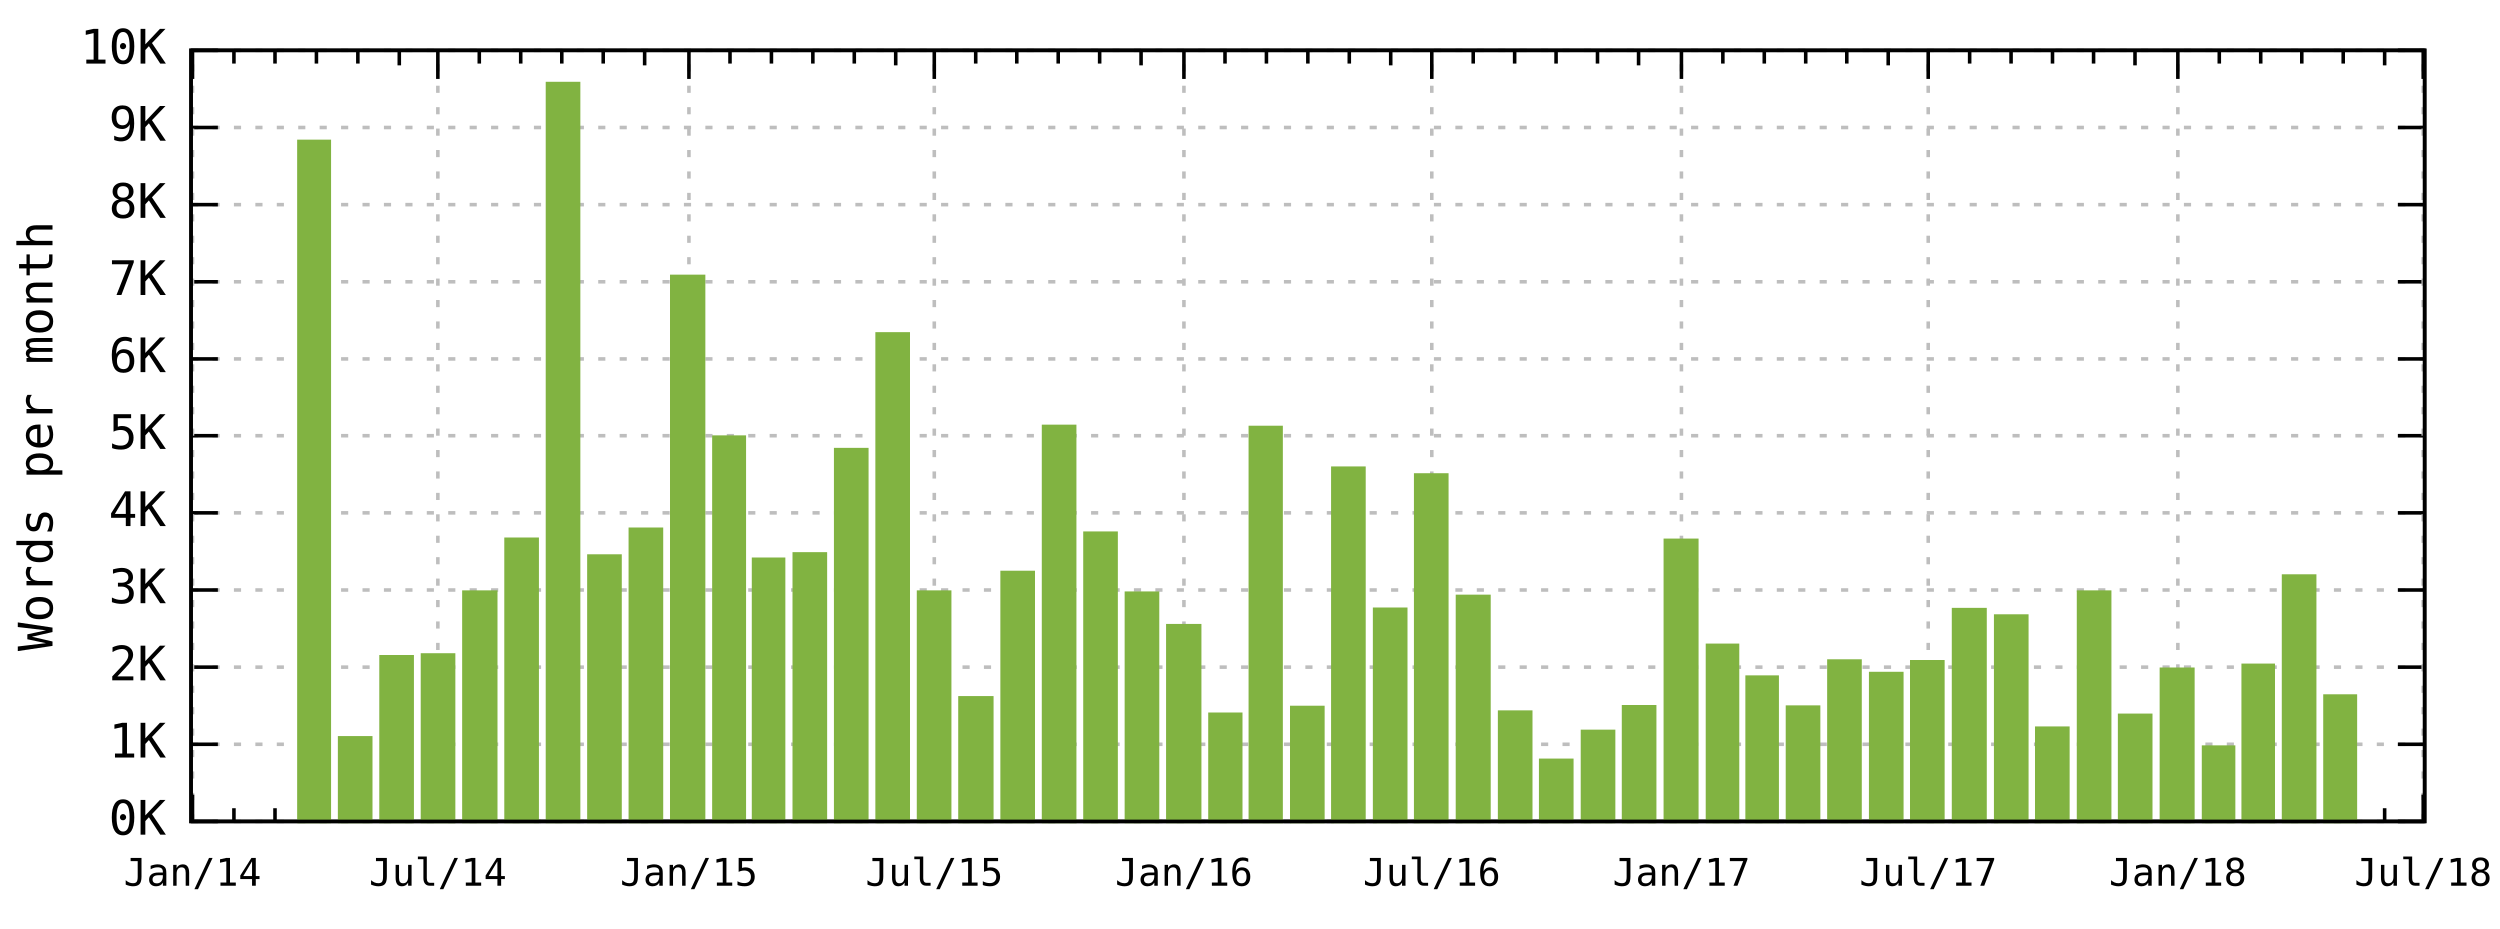
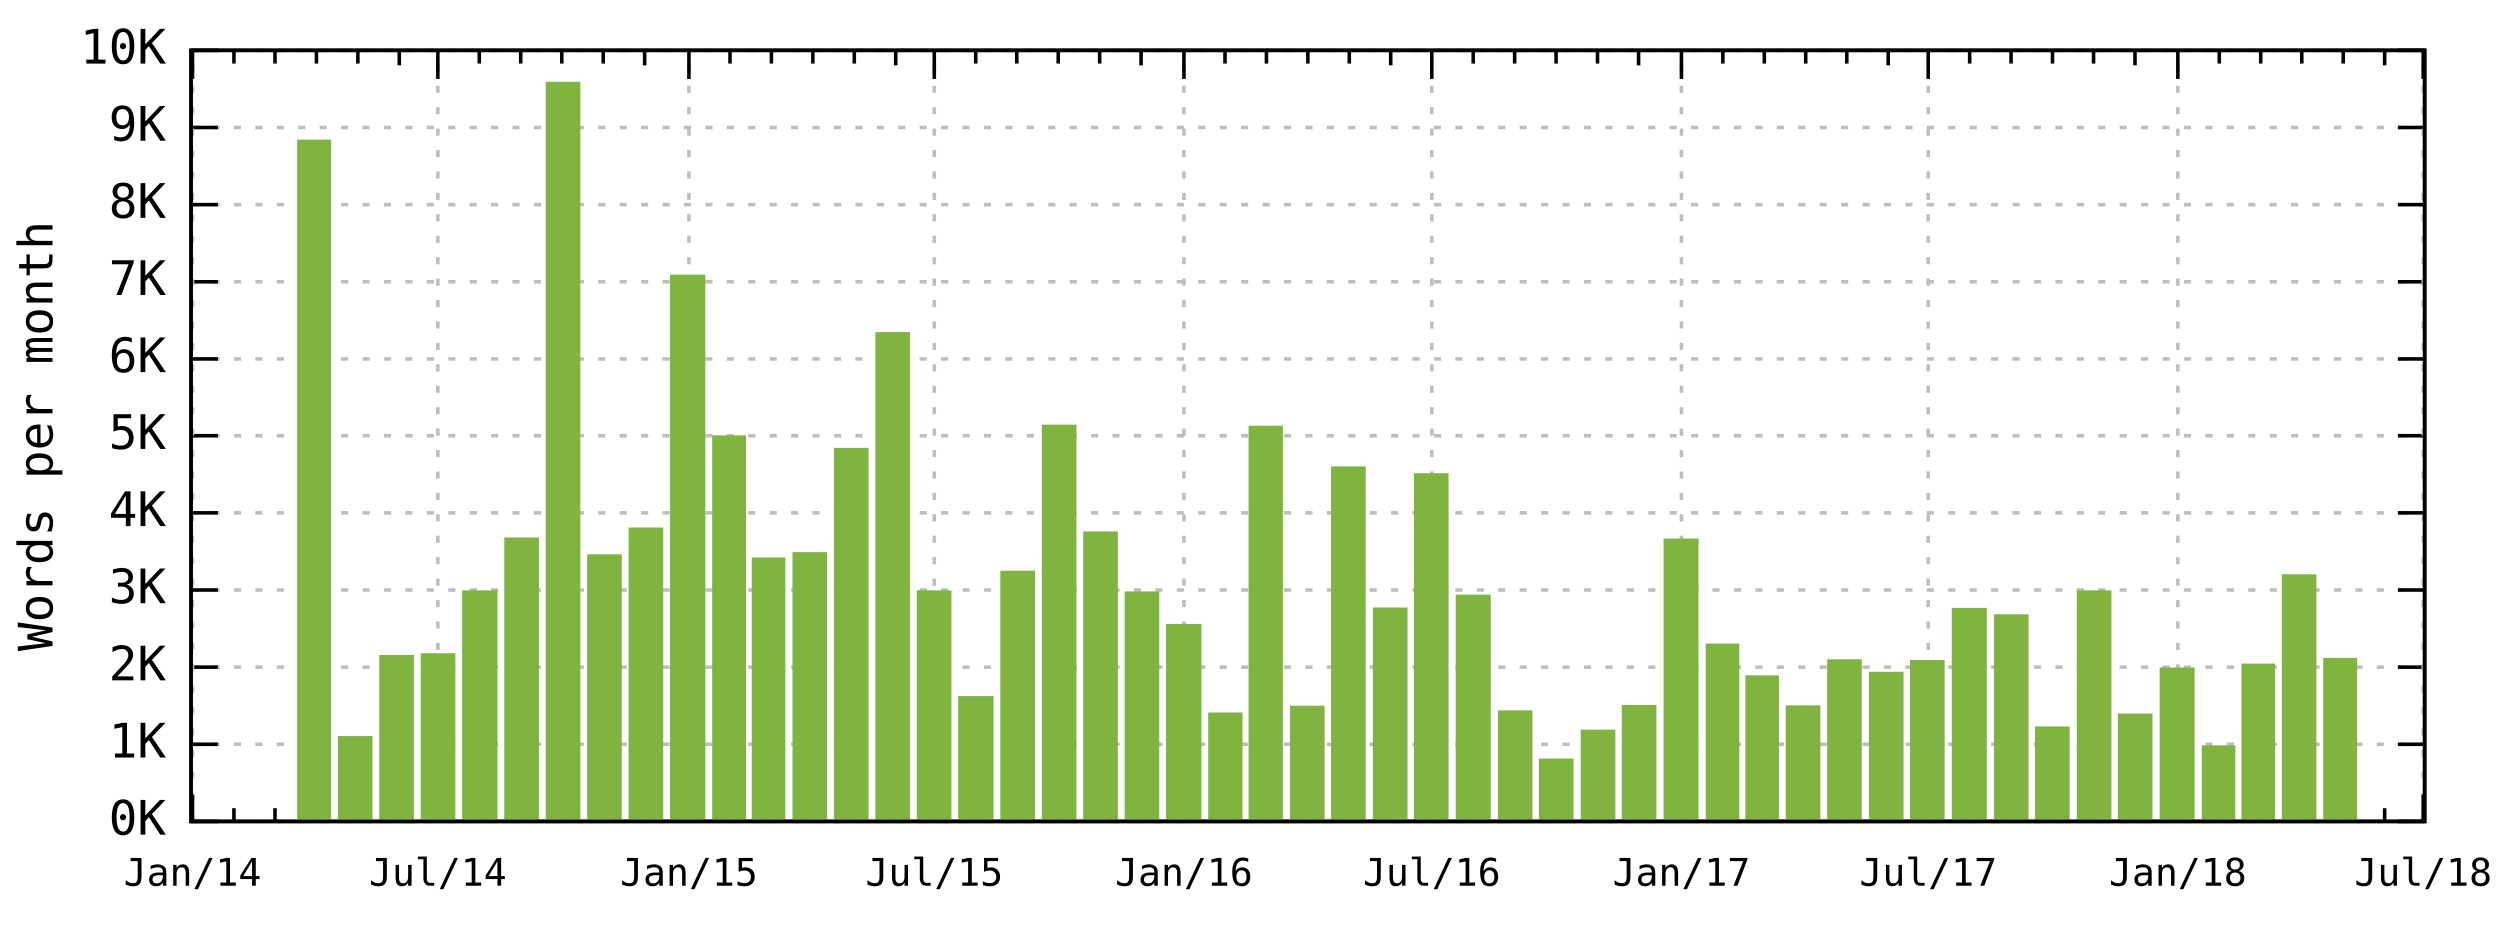
<svg xmlns="http://www.w3.org/2000/svg" xmlns:xlink="http://www.w3.org/1999/xlink" width="700" height="260" viewBox="0 0 700 260">
  <g id="gnuplot_canvas">
    <rect x="0" y="0" width="700" height="260" fill="none" />
    <defs>
      <circle id="gpDot" r="0.5" stroke-width="0.5" />
      <path id="gpPt0" stroke-width="0.267" stroke="currentColor" d="M-1,0 h2 M0,-1 v2" />
      <path id="gpPt1" stroke-width="0.267" stroke="currentColor" d="M-1,-1 L1,1 M1,-1 L-1,1" />
      <path id="gpPt2" stroke-width="0.267" stroke="currentColor" d="M-1,0 L1,0 M0,-1 L0,1 M-1,-1 L1,1 M-1,1 L1,-1" />
      <rect id="gpPt3" stroke-width="0.267" stroke="currentColor" x="-1" y="-1" width="2" height="2" />
      <rect id="gpPt4" stroke-width="0.267" stroke="currentColor" fill="currentColor" x="-1" y="-1" width="2" height="2" />
      <circle id="gpPt5" stroke-width="0.267" stroke="currentColor" cx="0" cy="0" r="1" />
      <use xlink:href="#gpPt5" id="gpPt6" fill="currentColor" stroke="none" />
      <path id="gpPt7" stroke-width="0.267" stroke="currentColor" d="M0,-1.33 L-1.33,0.67 L1.33,0.67 z" />
      <use xlink:href="#gpPt7" id="gpPt8" fill="currentColor" stroke="none" />
      <use xlink:href="#gpPt7" id="gpPt9" stroke="currentColor" transform="rotate(180)" />
      <use xlink:href="#gpPt9" id="gpPt10" fill="currentColor" stroke="none" />
      <use xlink:href="#gpPt3" id="gpPt11" stroke="currentColor" transform="rotate(45)" />
      <use xlink:href="#gpPt11" id="gpPt12" fill="currentColor" stroke="none" />
    </defs>
    <g style="fill:none; color:white; stroke:currentColor; stroke-width:1.00; stroke-linecap:butt; stroke-linejoin:miter">
</g>
    <g style="fill:none; color:black; stroke:currentColor; stroke-width:1.00; stroke-linecap:butt; stroke-linejoin:miter">
</g>
    <g style="fill:none; color:gray; stroke:currentColor; stroke-width:1.00; stroke-linecap:butt; stroke-linejoin:miter">
      <path stroke="rgb(190, 190, 190)" stroke-dasharray=" 2,4" class="gridline" d="M53.5,230.0 L678.9,230.0  h0.01" />
    </g>
    <g style="fill:none; color:black; stroke:currentColor; stroke-width:1.00; stroke-linecap:butt; stroke-linejoin:miter">
      <path stroke="black" d="M53.5,230.0 L61.0,230.0 M678.9,230.0 L671.4,230.0  h0.01" />
      <g transform="translate(46.5,233.7)" style="stroke:none; fill:rgb(0,0,0); font-family:monospace; font-size:10.00pt; text-anchor:end">
        <text>0K</text>
      </g>
    </g>
    <g style="fill:none; color:gray; stroke:currentColor; stroke-width:1.00; stroke-linecap:butt; stroke-linejoin:miter">
      <path stroke="rgb(190, 190, 190)" stroke-dasharray=" 2,4" class="gridline" d="M53.5,208.4 L678.9,208.4  h0.01" />
    </g>
    <g style="fill:none; color:black; stroke:currentColor; stroke-width:1.00; stroke-linecap:butt; stroke-linejoin:miter">
      <path stroke="black" d="M53.5,208.4 L61.0,208.4 M678.9,208.4 L671.4,208.4  h0.01" />
      <g transform="translate(46.5,212.1)" style="stroke:none; fill:rgb(0,0,0); font-family:monospace; font-size:10.00pt; text-anchor:end">
        <text>1K</text>
      </g>
    </g>
    <g style="fill:none; color:gray; stroke:currentColor; stroke-width:1.00; stroke-linecap:butt; stroke-linejoin:miter">
      <path stroke="rgb(190, 190, 190)" stroke-dasharray=" 2,4" class="gridline" d="M53.5,186.8 L678.9,186.8  h0.01" />
    </g>
    <g style="fill:none; color:black; stroke:currentColor; stroke-width:1.00; stroke-linecap:butt; stroke-linejoin:miter">
      <path stroke="black" d="M53.5,186.8 L61.0,186.8 M678.9,186.8 L671.4,186.8  h0.01" />
      <g transform="translate(46.5,190.5)" style="stroke:none; fill:rgb(0,0,0); font-family:monospace; font-size:10.00pt; text-anchor:end">
        <text>2K</text>
      </g>
    </g>
    <g style="fill:none; color:gray; stroke:currentColor; stroke-width:1.00; stroke-linecap:butt; stroke-linejoin:miter">
      <path stroke="rgb(190, 190, 190)" stroke-dasharray=" 2,4" class="gridline" d="M53.5,165.2 L678.9,165.2  h0.01" />
    </g>
    <g style="fill:none; color:black; stroke:currentColor; stroke-width:1.00; stroke-linecap:butt; stroke-linejoin:miter">
      <path stroke="black" d="M53.5,165.2 L61.0,165.2 M678.9,165.2 L671.4,165.2  h0.01" />
      <g transform="translate(46.5,168.9)" style="stroke:none; fill:rgb(0,0,0); font-family:monospace; font-size:10.00pt; text-anchor:end">
        <text>3K</text>
      </g>
    </g>
    <g style="fill:none; color:gray; stroke:currentColor; stroke-width:1.00; stroke-linecap:butt; stroke-linejoin:miter">
      <path stroke="rgb(190, 190, 190)" stroke-dasharray=" 2,4" class="gridline" d="M53.5,143.6 L678.9,143.6  h0.01" />
    </g>
    <g style="fill:none; color:black; stroke:currentColor; stroke-width:1.00; stroke-linecap:butt; stroke-linejoin:miter">
      <path stroke="black" d="M53.5,143.6 L61.0,143.6 M678.9,143.6 L671.4,143.6  h0.01" />
      <g transform="translate(46.5,147.3)" style="stroke:none; fill:rgb(0,0,0); font-family:monospace; font-size:10.00pt; text-anchor:end">
        <text>4K</text>
      </g>
    </g>
    <g style="fill:none; color:gray; stroke:currentColor; stroke-width:1.00; stroke-linecap:butt; stroke-linejoin:miter">
      <path stroke="rgb(190, 190, 190)" stroke-dasharray=" 2,4" class="gridline" d="M53.5,122.0 L678.9,122.0  h0.01" />
    </g>
    <g style="fill:none; color:black; stroke:currentColor; stroke-width:1.00; stroke-linecap:butt; stroke-linejoin:miter">
      <path stroke="black" d="M53.5,122.0 L61.0,122.0 M678.9,122.0 L671.4,122.0  h0.01" />
      <g transform="translate(46.5,125.7)" style="stroke:none; fill:rgb(0,0,0); font-family:monospace; font-size:10.00pt; text-anchor:end">
        <text>5K</text>
      </g>
    </g>
    <g style="fill:none; color:gray; stroke:currentColor; stroke-width:1.00; stroke-linecap:butt; stroke-linejoin:miter">
      <path stroke="rgb(190, 190, 190)" stroke-dasharray=" 2,4" class="gridline" d="M53.5,100.5 L678.9,100.5  h0.01" />
    </g>
    <g style="fill:none; color:black; stroke:currentColor; stroke-width:1.00; stroke-linecap:butt; stroke-linejoin:miter">
      <path stroke="black" d="M53.5,100.5 L61.0,100.5 M678.9,100.5 L671.4,100.5  h0.01" />
      <g transform="translate(46.5,104.2)" style="stroke:none; fill:rgb(0,0,0); font-family:monospace; font-size:10.00pt; text-anchor:end">
        <text>6K</text>
      </g>
    </g>
    <g style="fill:none; color:gray; stroke:currentColor; stroke-width:1.00; stroke-linecap:butt; stroke-linejoin:miter">
      <path stroke="rgb(190, 190, 190)" stroke-dasharray=" 2,4" class="gridline" d="M53.5,78.9 L678.9,78.9  h0.01" />
    </g>
    <g style="fill:none; color:black; stroke:currentColor; stroke-width:1.00; stroke-linecap:butt; stroke-linejoin:miter">
      <path stroke="black" d="M53.5,78.9 L61.0,78.9 M678.9,78.9 L671.4,78.9  h0.01" />
      <g transform="translate(46.5,82.6)" style="stroke:none; fill:rgb(0,0,0); font-family:monospace; font-size:10.00pt; text-anchor:end">
        <text>7K</text>
      </g>
    </g>
    <g style="fill:none; color:gray; stroke:currentColor; stroke-width:1.00; stroke-linecap:butt; stroke-linejoin:miter">
      <path stroke="rgb(190, 190, 190)" stroke-dasharray=" 2,4" class="gridline" d="M53.5,57.3 L678.9,57.3  h0.01" />
    </g>
    <g style="fill:none; color:black; stroke:currentColor; stroke-width:1.00; stroke-linecap:butt; stroke-linejoin:miter">
      <path stroke="black" d="M53.5,57.3 L61.0,57.3 M678.9,57.3 L671.4,57.3  h0.01" />
      <g transform="translate(46.5,61.0)" style="stroke:none; fill:rgb(0,0,0); font-family:monospace; font-size:10.00pt; text-anchor:end">
        <text>8K</text>
      </g>
    </g>
    <g style="fill:none; color:gray; stroke:currentColor; stroke-width:1.00; stroke-linecap:butt; stroke-linejoin:miter">
      <path stroke="rgb(190, 190, 190)" stroke-dasharray=" 2,4" class="gridline" d="M53.5,35.7 L678.9,35.7  h0.01" />
    </g>
    <g style="fill:none; color:black; stroke:currentColor; stroke-width:1.00; stroke-linecap:butt; stroke-linejoin:miter">
      <path stroke="black" d="M53.5,35.7 L61.0,35.7 M678.9,35.7 L671.4,35.7  h0.01" />
      <g transform="translate(46.5,39.4)" style="stroke:none; fill:rgb(0,0,0); font-family:monospace; font-size:10.00pt; text-anchor:end">
        <text>9K</text>
      </g>
    </g>
    <g style="fill:none; color:gray; stroke:currentColor; stroke-width:1.00; stroke-linecap:butt; stroke-linejoin:miter">
      <path stroke="rgb(190, 190, 190)" stroke-dasharray=" 2,4" class="gridline" d="M53.5,14.1 L678.9,14.1  h0.01" />
    </g>
    <g style="fill:none; color:black; stroke:currentColor; stroke-width:1.00; stroke-linecap:butt; stroke-linejoin:miter">
      <path stroke="black" d="M53.5,14.1 L61.0,14.1 M678.9,14.1 L671.4,14.1  h0.01" />
      <g transform="translate(46.5,17.8)" style="stroke:none; fill:rgb(0,0,0); font-family:monospace; font-size:10.00pt; text-anchor:end">
        <text>10K</text>
      </g>
    </g>
    <g style="fill:none; color:gray; stroke:currentColor; stroke-width:1.00; stroke-linecap:butt; stroke-linejoin:miter">
      <path stroke="rgb(190, 190, 190)" stroke-dasharray=" 2,4" class="gridline" d="M53.9,230.0 L53.9,14.1  h0.01" />
    </g>
    <g style="fill:none; color:black; stroke:currentColor; stroke-width:1.00; stroke-linecap:butt; stroke-linejoin:miter">
      <path stroke="black" d="M53.9,230.0 L53.9,222.5 M53.9,14.1 L53.9,21.6  h0.01" />
      <g transform="translate(53.9,248.0)" style="stroke:none; fill:rgb(0,0,0); font-family:monospace; font-size:8.00pt; text-anchor:middle">
        <text>Jan/14</text>
      </g>
      <path stroke="black" d="M65.5,230.0 L65.5,226.3 M65.5,14.1 L65.5,17.8 M77.0,230.0 L77.0,226.3 M77.0,14.1 L77.0,17.8    M88.6,230.0 L88.6,226.3 M88.6,14.1 L88.6,17.8 M100.2,230.0 L100.2,226.3 M100.2,14.1 L100.2,17.8    M111.8,230.0 L111.8,226.3 M111.8,14.1 L111.8,17.8  h0.01" />
    </g>
    <g style="fill:none; color:gray; stroke:currentColor; stroke-width:1.00; stroke-linecap:butt; stroke-linejoin:miter">
      <path stroke="rgb(190, 190, 190)" stroke-dasharray=" 2,4" class="gridline" d="M122.6,230.0 L122.6,14.1  h0.01" />
    </g>
    <g style="fill:none; color:black; stroke:currentColor; stroke-width:1.00; stroke-linecap:butt; stroke-linejoin:miter">
      <path stroke="black" d="M122.6,230.0 L122.6,222.5 M122.6,14.1 L122.6,21.6  h0.01" />
      <g transform="translate(122.6,248.0)" style="stroke:none; fill:rgb(0,0,0); font-family:monospace; font-size:8.00pt; text-anchor:middle">
        <text>Jul/14</text>
      </g>
      <path stroke="black" d="M134.2,230.0 L134.2,226.3 M134.2,14.1 L134.2,17.8 M145.8,230.0 L145.8,226.3 M145.8,14.1 L145.8,17.8    M157.3,230.0 L157.3,226.3 M157.3,14.1 L157.3,17.8 M168.9,230.0 L168.9,226.3 M168.9,14.1 L168.9,17.8    M180.5,230.0 L180.5,226.3 M180.5,14.1 L180.5,17.8  h0.01" />
    </g>
    <g style="fill:none; color:gray; stroke:currentColor; stroke-width:1.00; stroke-linecap:butt; stroke-linejoin:miter">
      <path stroke="rgb(190, 190, 190)" stroke-dasharray=" 2,4" class="gridline" d="M192.9,230.0 L192.9,14.1  h0.01" />
    </g>
    <g style="fill:none; color:black; stroke:currentColor; stroke-width:1.00; stroke-linecap:butt; stroke-linejoin:miter">
      <path stroke="black" d="M192.9,230.0 L192.9,222.5 M192.9,14.1 L192.9,21.6  h0.01" />
      <g transform="translate(192.9,248.0)" style="stroke:none; fill:rgb(0,0,0); font-family:monospace; font-size:8.00pt; text-anchor:middle">
        <text>Jan/15</text>
      </g>
      <path stroke="black" d="M204.4,230.0 L204.4,226.3 M204.4,14.1 L204.4,17.8 M216.0,230.0 L216.0,226.3 M216.0,14.1 L216.0,17.8    M227.6,230.0 L227.6,226.3 M227.6,14.1 L227.6,17.8 M239.2,230.0 L239.2,226.3 M239.2,14.1 L239.2,17.8    M250.8,230.0 L250.8,226.3 M250.8,14.1 L250.8,17.8  h0.01" />
    </g>
    <g style="fill:none; color:gray; stroke:currentColor; stroke-width:1.00; stroke-linecap:butt; stroke-linejoin:miter">
      <path stroke="rgb(190, 190, 190)" stroke-dasharray=" 2,4" class="gridline" d="M261.6,230.0 L261.6,14.1  h0.01" />
    </g>
    <g style="fill:none; color:black; stroke:currentColor; stroke-width:1.00; stroke-linecap:butt; stroke-linejoin:miter">
      <path stroke="black" d="M261.6,230.0 L261.6,222.5 M261.6,14.1 L261.6,21.6  h0.01" />
      <g transform="translate(261.6,248.0)" style="stroke:none; fill:rgb(0,0,0); font-family:monospace; font-size:8.00pt; text-anchor:middle">
        <text>Jul/15</text>
      </g>
      <path stroke="black" d="M273.2,230.0 L273.2,226.3 M273.2,14.1 L273.2,17.8 M284.7,230.0 L284.7,226.3 M284.7,14.1 L284.7,17.8    M296.3,230.0 L296.3,226.3 M296.3,14.1 L296.3,17.8 M307.9,230.0 L307.9,226.3 M307.9,14.1 L307.9,17.8    M319.5,230.0 L319.5,226.3 M319.5,14.1 L319.5,17.8  h0.01" />
    </g>
    <g style="fill:none; color:gray; stroke:currentColor; stroke-width:1.00; stroke-linecap:butt; stroke-linejoin:miter">
      <path stroke="rgb(190, 190, 190)" stroke-dasharray=" 2,4" class="gridline" d="M331.5,230.0 L331.5,14.1  h0.01" />
    </g>
    <g style="fill:none; color:black; stroke:currentColor; stroke-width:1.00; stroke-linecap:butt; stroke-linejoin:miter">
      <path stroke="black" d="M331.5,230.0 L331.5,222.5 M331.5,14.1 L331.5,21.6  h0.01" />
      <g transform="translate(331.5,248.0)" style="stroke:none; fill:rgb(0,0,0); font-family:monospace; font-size:8.00pt; text-anchor:middle">
        <text>Jan/16</text>
      </g>
      <path stroke="black" d="M343.0,230.0 L343.0,226.3 M343.0,14.1 L343.0,17.8 M354.6,230.0 L354.6,226.3 M354.6,14.1 L354.6,17.8    M366.2,230.0 L366.2,226.3 M366.2,14.1 L366.2,17.8 M377.8,230.0 L377.8,226.3 M377.8,14.1 L377.8,17.8    M389.4,230.0 L389.4,226.3 M389.4,14.1 L389.4,17.8  h0.01" />
    </g>
    <g style="fill:none; color:gray; stroke:currentColor; stroke-width:1.00; stroke-linecap:butt; stroke-linejoin:miter">
      <path stroke="rgb(190, 190, 190)" stroke-dasharray=" 2,4" class="gridline" d="M400.9,230.0 L400.9,14.1  h0.01" />
    </g>
    <g style="fill:none; color:black; stroke:currentColor; stroke-width:1.00; stroke-linecap:butt; stroke-linejoin:miter">
      <path stroke="black" d="M400.9,230.0 L400.9,222.5 M400.9,14.1 L400.9,21.6  h0.01" />
      <g transform="translate(400.9,248.0)" style="stroke:none; fill:rgb(0,0,0); font-family:monospace; font-size:8.00pt; text-anchor:middle">
        <text>Jul/16</text>
      </g>
      <path stroke="black" d="M412.5,230.0 L412.5,226.3 M412.5,14.1 L412.5,17.8 M424.1,230.0 L424.1,226.3 M424.1,14.1 L424.1,17.8    M435.7,230.0 L435.7,226.3 M435.7,14.1 L435.7,17.8 M447.3,230.0 L447.3,226.3 M447.3,14.1 L447.3,17.8    M458.8,230.0 L458.8,226.3 M458.8,14.1 L458.8,17.8  h0.01" />
    </g>
    <g style="fill:none; color:gray; stroke:currentColor; stroke-width:1.00; stroke-linecap:butt; stroke-linejoin:miter">
      <path stroke="rgb(190, 190, 190)" stroke-dasharray=" 2,4" class="gridline" d="M470.8,230.0 L470.8,14.1  h0.01" />
    </g>
    <g style="fill:none; color:black; stroke:currentColor; stroke-width:1.00; stroke-linecap:butt; stroke-linejoin:miter">
      <path stroke="black" d="M470.8,230.0 L470.8,222.5 M470.8,14.1 L470.8,21.6  h0.01" />
      <g transform="translate(470.8,248.0)" style="stroke:none; fill:rgb(0,0,0); font-family:monospace; font-size:8.00pt; text-anchor:middle">
        <text>Jan/17</text>
      </g>
      <path stroke="black" d="M482.4,230.0 L482.4,226.3 M482.4,14.1 L482.4,17.8 M494.0,230.0 L494.0,226.3 M494.0,14.1 L494.0,17.8    M505.6,230.0 L505.6,226.3 M505.6,14.1 L505.6,17.8 M517.1,230.0 L517.1,226.3 M517.1,14.1 L517.1,17.8    M528.7,230.0 L528.7,226.3 M528.7,14.1 L528.7,17.8  h0.01" />
    </g>
    <g style="fill:none; color:gray; stroke:currentColor; stroke-width:1.00; stroke-linecap:butt; stroke-linejoin:miter">
      <path stroke="rgb(190, 190, 190)" stroke-dasharray=" 2,4" class="gridline" d="M539.9,230.0 L539.9,14.1  h0.01" />
    </g>
    <g style="fill:none; color:black; stroke:currentColor; stroke-width:1.00; stroke-linecap:butt; stroke-linejoin:miter">
      <path stroke="black" d="M539.9,230.0 L539.9,222.5 M539.9,14.1 L539.9,21.6  h0.01" />
      <g transform="translate(539.9,248.0)" style="stroke:none; fill:rgb(0,0,0); font-family:monospace; font-size:8.00pt; text-anchor:middle">
        <text>Jul/17</text>
      </g>
      <path stroke="black" d="M551.5,230.0 L551.5,226.3 M551.5,14.1 L551.5,17.8 M563.1,230.0 L563.1,226.3 M563.1,14.1 L563.1,17.8    M574.7,230.0 L574.7,226.3 M574.7,14.1 L574.7,17.8 M586.2,230.0 L586.2,226.3 M586.2,14.1 L586.2,17.8    M597.8,230.0 L597.8,226.3 M597.8,14.1 L597.8,17.8  h0.01" />
    </g>
    <g style="fill:none; color:gray; stroke:currentColor; stroke-width:1.00; stroke-linecap:butt; stroke-linejoin:miter">
      <path stroke="rgb(190, 190, 190)" stroke-dasharray=" 2,4" class="gridline" d="M609.8,230.0 L609.8,14.1  h0.01" />
    </g>
    <g style="fill:none; color:black; stroke:currentColor; stroke-width:1.00; stroke-linecap:butt; stroke-linejoin:miter">
      <path stroke="black" d="M609.8,230.0 L609.8,222.5 M609.8,14.1 L609.8,21.6  h0.01" />
      <g transform="translate(609.8,248.0)" style="stroke:none; fill:rgb(0,0,0); font-family:monospace; font-size:8.00pt; text-anchor:middle">
        <text>Jan/18</text>
      </g>
      <path stroke="black" d="M621.4,230.0 L621.4,226.3 M621.4,14.1 L621.4,17.8 M633.0,230.0 L633.0,226.3 M633.0,14.1 L633.0,17.8    M644.5,230.0 L644.5,226.3 M644.5,14.1 L644.5,17.8 M656.1,230.0 L656.1,226.3 M656.1,14.1 L656.1,17.8    M667.7,230.0 L667.7,226.3 M667.7,14.1 L667.7,17.8  h0.01" />
    </g>
    <g style="fill:none; color:gray; stroke:currentColor; stroke-width:1.00; stroke-linecap:butt; stroke-linejoin:miter">
      <path stroke="rgb(190, 190, 190)" stroke-dasharray=" 2,4" class="gridline" d="M678.5,230.0 L678.5,14.1  h0.01" />
    </g>
    <g style="fill:none; color:black; stroke:currentColor; stroke-width:1.00; stroke-linecap:butt; stroke-linejoin:miter">
      <path stroke="black" d="M678.5,230.0 L678.5,222.5 M678.5,14.1 L678.5,21.6  h0.01" />
      <g transform="translate(678.5,248.0)" style="stroke:none; fill:rgb(0,0,0); font-family:monospace; font-size:8.00pt; text-anchor:middle">
        <text>Jul/18</text>
      </g>
      <path stroke="black" d="M53.5,14.1 L53.5,230.0 L678.9,230.0 L678.9,14.1 L53.5,14.1 Z  h0.01" />
      <g transform="translate(14.7,122.1) rotate(270)" style="stroke:none; fill:rgb(0,0,0); font-family:monospace; font-size:10.00pt; text-anchor:middle">
        <text>Words per month</text>
      </g>
    </g>
    <g id="gnuplot_plot_1">
      <g style="fill:none; color:red; stroke:currentColor; stroke-width:1.00; stroke-linecap:butt; stroke-linejoin:miter">
        <g style="stroke:none; shape-rendering:crispEdges">
          <polygon fill="rgb(129, 179,  65)" points="83.7,230.0 92.3,230.0 92.3,39.5 83.7,39.5 " />
        </g>
        <path stroke="rgb(129, 179,  65)" d="M83.7,230.0 L83.7,39.6 L92.2,39.6 L92.2,230.0 L83.7,230.0 Z  h0.01" />
        <g style="stroke:none; shape-rendering:crispEdges">
          <polygon fill="rgb(129, 179,  65)" points="95.1,230.0 103.9,230.0 103.9,206.5 95.1,206.5 " />
        </g>
        <path stroke="rgb(129, 179,  65)" d="M95.1,230.0 L95.1,206.6 L103.8,206.6 L103.8,230.0 L95.1,230.0 Z  h0.01" />
        <g style="stroke:none; shape-rendering:crispEdges">
          <polygon fill="rgb(129, 179,  65)" points="106.7,230.0 115.5,230.0 115.5,183.8 106.7,183.8 " />
        </g>
        <path stroke="rgb(129, 179,  65)" d="M106.7,230.0 L106.7,183.9 L115.4,183.9 L115.4,230.0 L106.7,230.0 Z  h0.01" />
        <g style="stroke:none; shape-rendering:crispEdges">
          <polygon fill="rgb(129, 179,  65)" points="118.3,230.0 127.1,230.0 127.1,183.3 118.3,183.3 " />
        </g>
        <path stroke="rgb(129, 179,  65)" d="M118.3,230.0 L118.3,183.4 L127.0,183.4 L127.0,230.0 L118.3,230.0 Z  h0.01" />
        <g style="stroke:none; shape-rendering:crispEdges">
          <polygon fill="rgb(129, 179,  65)" points="129.9,230.0 138.9,230.0 138.9,165.7 129.9,165.7 " />
        </g>
        <path stroke="rgb(129, 179,  65)" d="M129.9,230.0 L129.9,165.8 L138.8,165.8 L138.8,230.0 L129.9,230.0 Z  h0.01" />
        <g style="stroke:none; shape-rendering:crispEdges">
          <polygon fill="rgb(129, 179,  65)" points="141.7,230.0 150.5,230.0 150.5,150.9 141.7,150.9 " />
        </g>
        <path stroke="rgb(129, 179,  65)" d="M141.7,230.0 L141.7,151.0 L150.4,151.0 L150.4,230.0 L141.7,230.0 Z  h0.01" />
        <g style="stroke:none; shape-rendering:crispEdges">
          <polygon fill="rgb(129, 179,  65)" points="153.3,230.0 162.1,230.0 162.1,23.3 153.3,23.3 " />
        </g>
        <path stroke="rgb(129, 179,  65)" d="M153.3,230.0 L153.3,23.4 L162.0,23.4 L162.0,230.0 L153.3,230.0 Z  h0.01" />
        <g style="stroke:none; shape-rendering:crispEdges">
          <polygon fill="rgb(129, 179,  65)" points="164.9,230.0 173.7,230.0 173.7,155.6 164.9,155.6 " />
        </g>
        <path stroke="rgb(129, 179,  65)" d="M164.9,230.0 L164.9,155.7 L173.6,155.7 L173.6,230.0 L164.9,230.0 Z  h0.01" />
        <g style="stroke:none; shape-rendering:crispEdges">
          <polygon fill="rgb(129, 179,  65)" points="176.5,230.0 185.3,230.0 185.3,148.1 176.5,148.1 " />
        </g>
        <path stroke="rgb(129, 179,  65)" d="M176.5,230.0 L176.5,148.2 L185.2,148.2 L185.2,230.0 L176.5,230.0 Z  h0.01" />
        <g style="stroke:none; shape-rendering:crispEdges">
          <polygon fill="rgb(129, 179,  65)" points="188.1,230.0 197.1,230.0 197.1,77.3 188.1,77.3 " />
        </g>
        <path stroke="rgb(129, 179,  65)" d="M188.1,230.0 L188.1,77.4 L197.0,77.4 L197.0,230.0 L188.1,230.0 Z  h0.01" />
        <g style="stroke:none; shape-rendering:crispEdges">
          <polygon fill="rgb(129, 179,  65)" points="199.9,230.0 208.5,230.0 208.5,122.3 199.9,122.3 " />
        </g>
        <path stroke="rgb(129, 179,  65)" d="M199.9,230.0 L199.9,122.4 L208.4,122.4 L208.4,230.0 L199.9,230.0 Z  h0.01" />
        <g style="stroke:none; shape-rendering:crispEdges">
          <polygon fill="rgb(129, 179,  65)" points="211.0,230.0 219.5,230.0 219.5,156.5 211.0,156.5 " />
        </g>
        <path stroke="rgb(129, 179,  65)" d="M211.0,230.0 L211.0,156.6 L219.4,156.6 L219.4,230.0 L211.0,230.0 Z  h0.01" />
        <g style="stroke:none; shape-rendering:crispEdges">
          <polygon fill="rgb(129, 179,  65)" points="222.4,230.0 231.2,230.0 231.2,155.0 222.4,155.0 " />
        </g>
        <path stroke="rgb(129, 179,  65)" d="M222.4,230.0 L222.4,155.1 L231.1,155.1 L231.1,230.0 L222.4,230.0 Z  h0.01" />
        <g style="stroke:none; shape-rendering:crispEdges">
          <polygon fill="rgb(129, 179,  65)" points="234.0,230.0 242.8,230.0 242.8,125.8 234.0,125.8 " />
        </g>
        <path stroke="rgb(129, 179,  65)" d="M234.0,230.0 L234.0,125.9 L242.7,125.9 L242.7,230.0 L234.0,230.0 Z  h0.01" />
        <g style="stroke:none; shape-rendering:crispEdges">
          <polygon fill="rgb(129, 179,  65)" points="245.6,230.0 254.4,230.0 254.4,93.4 245.6,93.4 " />
        </g>
        <path stroke="rgb(129, 179,  65)" d="M245.6,230.0 L245.6,93.5 L254.3,93.5 L254.3,230.0 L245.6,230.0 Z  h0.01" />
        <g style="stroke:none; shape-rendering:crispEdges">
          <polygon fill="rgb(129, 179,  65)" points="257.2,230.0 266.0,230.0 266.0,165.7 257.2,165.7 " />
        </g>
        <path stroke="rgb(129, 179,  65)" d="M257.2,230.0 L257.2,165.8 L265.9,165.8 L265.9,230.0 L257.2,230.0 Z  h0.01" />
        <g style="stroke:none; shape-rendering:crispEdges">
          <polygon fill="rgb(129, 179,  65)" points="268.8,230.0 277.8,230.0 277.8,195.3 268.8,195.3 " />
        </g>
        <path stroke="rgb(129, 179,  65)" d="M268.8,230.0 L268.8,195.4 L277.7,195.4 L277.7,230.0 L268.8,230.0 Z  h0.01" />
        <g style="stroke:none; shape-rendering:crispEdges">
          <polygon fill="rgb(129, 179,  65)" points="280.6,230.0 289.4,230.0 289.4,160.2 280.6,160.2 " />
        </g>
        <path stroke="rgb(129, 179,  65)" d="M280.6,230.0 L280.6,160.3 L289.3,160.3 L289.3,230.0 L280.6,230.0 Z  h0.01" />
        <g style="stroke:none; shape-rendering:crispEdges">
          <polygon fill="rgb(129, 179,  65)" points="292.2,230.0 301.0,230.0 301.0,119.3 292.2,119.3 " />
        </g>
        <path stroke="rgb(129, 179,  65)" d="M292.2,230.0 L292.2,119.4 L300.9,119.4 L300.9,230.0 L292.2,230.0 Z  h0.01" />
        <g style="stroke:none; shape-rendering:crispEdges">
          <polygon fill="rgb(129, 179,  65)" points="303.8,230.0 312.6,230.0 312.6,149.2 303.8,149.2 " />
        </g>
        <path stroke="rgb(129, 179,  65)" d="M303.8,230.0 L303.8,149.3 L312.5,149.3 L312.5,230.0 L303.8,230.0 Z  h0.01" />
        <g style="stroke:none; shape-rendering:crispEdges">
          <polygon fill="rgb(129, 179,  65)" points="315.4,230.0 324.2,230.0 324.2,166.0 315.4,166.0 " />
        </g>
        <path stroke="rgb(129, 179,  65)" d="M315.4,230.0 L315.4,166.1 L324.1,166.1 L324.1,230.0 L315.4,230.0 Z  h0.01" />
        <g style="stroke:none; shape-rendering:crispEdges">
          <polygon fill="rgb(129, 179,  65)" points="327.0,230.0 336.0,230.0 336.0,175.1 327.0,175.1 " />
        </g>
        <path stroke="rgb(129, 179,  65)" d="M327.0,230.0 L327.0,175.2 L335.9,175.2 L335.9,230.0 L327.0,230.0 Z  h0.01" />
        <g style="stroke:none; shape-rendering:crispEdges">
          <polygon fill="rgb(129, 179,  65)" points="338.8,230.0 347.5,230.0 347.5,199.9 338.8,199.9 " />
        </g>
        <path stroke="rgb(129, 179,  65)" d="M338.8,230.0 L338.8,200.0 L347.4,200.0 L347.4,230.0 L338.8,230.0 Z  h0.01" />
        <g style="stroke:none; shape-rendering:crispEdges">
          <polygon fill="rgb(129, 179,  65)" points="350.1,230.0 358.8,230.0 358.8,119.6 350.1,119.6 " />
        </g>
        <path stroke="rgb(129, 179,  65)" d="M350.1,230.0 L350.1,119.7 L358.7,119.7 L358.7,230.0 L350.1,230.0 Z  h0.01" />
        <g style="stroke:none; shape-rendering:crispEdges">
          <polygon fill="rgb(129, 179,  65)" points="361.7,230.0 370.5,230.0 370.5,198.0 361.7,198.0 " />
        </g>
        <path stroke="rgb(129, 179,  65)" d="M361.7,230.0 L361.7,198.1 L370.4,198.1 L370.4,230.0 L361.7,230.0 Z  h0.01" />
        <g style="stroke:none; shape-rendering:crispEdges">
          <polygon fill="rgb(129, 179,  65)" points="373.2,230.0 382.0,230.0 382.0,131.0 373.2,131.0 " />
        </g>
        <path stroke="rgb(129, 179,  65)" d="M373.2,230.0 L373.2,131.1 L381.9,131.1 L381.9,230.0 L373.2,230.0 Z  h0.01" />
        <g style="stroke:none; shape-rendering:crispEdges">
          <polygon fill="rgb(129, 179,  65)" points="384.9,230.0 393.7,230.0 393.7,170.5 384.9,170.5 " />
        </g>
        <path stroke="rgb(129, 179,  65)" d="M384.9,230.0 L384.9,170.6 L393.6,170.6 L393.6,230.0 L384.9,230.0 Z  h0.01" />
        <g style="stroke:none; shape-rendering:crispEdges">
          <polygon fill="rgb(129, 179,  65)" points="396.4,230.0 405.2,230.0 405.2,132.9 396.4,132.9 " />
        </g>
        <path stroke="rgb(129, 179,  65)" d="M396.4,230.0 L396.4,133.0 L405.1,133.0 L405.1,230.0 L396.4,230.0 Z  h0.01" />
        <g style="stroke:none; shape-rendering:crispEdges">
          <polygon fill="rgb(129, 179,  65)" points="408.1,230.0 417.0,230.0 417.0,166.9 408.1,166.9 " />
        </g>
        <path stroke="rgb(129, 179,  65)" d="M408.1,230.0 L408.1,167.0 L416.9,167.0 L416.9,230.0 L408.1,230.0 Z  h0.01" />
        <g style="stroke:none; shape-rendering:crispEdges">
          <polygon fill="rgb(129, 179,  65)" points="419.9,230.0 428.7,230.0 428.7,199.3 419.9,199.3 " />
        </g>
        <path stroke="rgb(129, 179,  65)" d="M419.9,230.0 L419.9,199.4 L428.6,199.4 L428.6,230.0 L419.9,230.0 Z  h0.01" />
        <g style="stroke:none; shape-rendering:crispEdges">
          <polygon fill="rgb(129, 179,  65)" points="431.4,230.0 440.2,230.0 440.2,212.8 431.4,212.8 " />
        </g>
        <path stroke="rgb(129, 179,  65)" d="M431.4,230.0 L431.4,212.9 L440.1,212.9 L440.1,230.0 L431.4,230.0 Z  h0.01" />
        <g style="stroke:none; shape-rendering:crispEdges">
          <polygon fill="rgb(129, 179,  65)" points="443.1,230.0 451.9,230.0 451.9,204.7 443.1,204.7 " />
        </g>
        <path stroke="rgb(129, 179,  65)" d="M443.1,230.0 L443.1,204.8 L451.8,204.8 L451.8,230.0 L443.1,230.0 Z  h0.01" />
        <g style="stroke:none; shape-rendering:crispEdges">
          <polygon fill="rgb(129, 179,  65)" points="454.6,230.0 463.4,230.0 463.4,197.8 454.6,197.8 " />
        </g>
        <path stroke="rgb(129, 179,  65)" d="M454.6,230.0 L454.6,197.9 L463.3,197.9 L463.3,230.0 L454.6,230.0 Z  h0.01" />
        <g style="stroke:none; shape-rendering:crispEdges">
          <polygon fill="rgb(129, 179,  65)" points="466.3,230.0 475.2,230.0 475.2,151.2 466.3,151.2 " />
        </g>
        <path stroke="rgb(129, 179,  65)" d="M466.3,230.0 L466.3,151.3 L475.1,151.3 L475.1,230.0 L466.3,230.0 Z  h0.01" />
        <g style="stroke:none; shape-rendering:crispEdges">
          <polygon fill="rgb(129, 179,  65)" points="478.1,230.0 486.6,230.0 486.6,180.6 478.1,180.6 " />
        </g>
        <path stroke="rgb(129, 179,  65)" d="M478.1,230.0 L478.1,180.7 L486.5,180.7 L486.5,230.0 L478.1,230.0 Z  h0.01" />
        <g style="stroke:none; shape-rendering:crispEdges">
          <polygon fill="rgb(129, 179,  65)" points="489.2,230.0 497.7,230.0 497.7,189.5 489.2,189.5 " />
        </g>
        <path stroke="rgb(129, 179,  65)" d="M489.2,230.0 L489.2,189.6 L497.6,189.6 L497.6,230.0 L489.2,230.0 Z  h0.01" />
        <g style="stroke:none; shape-rendering:crispEdges">
          <polygon fill="rgb(129, 179,  65)" points="500.5,230.0 509.3,230.0 509.3,197.9 500.5,197.9 " />
        </g>
        <path stroke="rgb(129, 179,  65)" d="M500.5,230.0 L500.5,198.0 L509.2,198.0 L509.2,230.0 L500.5,230.0 Z  h0.01" />
        <g style="stroke:none; shape-rendering:crispEdges">
          <polygon fill="rgb(129, 179,  65)" points="512.1,230.0 520.9,230.0 520.9,185.0 512.1,185.0 " />
        </g>
        <path stroke="rgb(129, 179,  65)" d="M512.1,230.0 L512.1,185.1 L520.8,185.1 L520.8,230.0 L512.1,230.0 Z  h0.01" />
        <g style="stroke:none; shape-rendering:crispEdges">
          <polygon fill="rgb(129, 179,  65)" points="523.8,230.0 532.6,230.0 532.6,188.5 523.8,188.5 " />
        </g>
        <path stroke="rgb(129, 179,  65)" d="M523.8,230.0 L523.8,188.6 L532.5,188.6 L532.5,230.0 L523.8,230.0 Z  h0.01" />
        <g style="stroke:none; shape-rendering:crispEdges">
          <polygon fill="rgb(129, 179,  65)" points="535.3,230.0 544.1,230.0 544.1,185.2 535.3,185.2 " />
        </g>
        <path stroke="rgb(129, 179,  65)" d="M535.3,230.0 L535.3,185.3 L544.0,185.3 L544.0,230.0 L535.3,230.0 Z  h0.01" />
        <g style="stroke:none; shape-rendering:crispEdges">
          <polygon fill="rgb(129, 179,  65)" points="547.0,230.0 555.9,230.0 555.9,170.6 547.0,170.6 " />
        </g>
        <path stroke="rgb(129, 179,  65)" d="M547.0,230.0 L547.0,170.7 L555.8,170.7 L555.8,230.0 L547.0,230.0 Z  h0.01" />
        <g style="stroke:none; shape-rendering:crispEdges">
          <polygon fill="rgb(129, 179,  65)" points="558.8,230.0 567.6,230.0 567.6,172.4 558.8,172.4 " />
        </g>
        <path stroke="rgb(129, 179,  65)" d="M558.8,230.0 L558.8,172.5 L567.5,172.5 L567.5,230.0 L558.8,230.0 Z  h0.01" />
        <g style="stroke:none; shape-rendering:crispEdges">
          <polygon fill="rgb(129, 179,  65)" points="570.3,230.0 579.1,230.0 579.1,203.8 570.3,203.8 " />
        </g>
        <path stroke="rgb(129, 179,  65)" d="M570.3,230.0 L570.3,203.9 L579.0,203.9 L579.0,230.0 L570.3,230.0 Z  h0.01" />
        <g style="stroke:none; shape-rendering:crispEdges">
          <polygon fill="rgb(129, 179,  65)" points="582.0,230.0 590.8,230.0 590.8,165.7 582.0,165.7 " />
        </g>
        <path stroke="rgb(129, 179,  65)" d="M582.0,230.0 L582.0,165.8 L590.7,165.8 L590.7,230.0 L582.0,230.0 Z  h0.01" />
        <g style="stroke:none; shape-rendering:crispEdges">
          <polygon fill="rgb(129, 179,  65)" points="593.5,230.0 602.3,230.0 602.3,200.2 593.5,200.2 " />
        </g>
        <path stroke="rgb(129, 179,  65)" d="M593.5,230.0 L593.5,200.3 L602.2,200.3 L602.2,230.0 L593.5,230.0 Z  h0.01" />
        <g style="stroke:none; shape-rendering:crispEdges">
          <polygon fill="rgb(129, 179,  65)" points="605.2,230.0 614.1,230.0 614.1,187.3 605.2,187.3 " />
        </g>
        <path stroke="rgb(129, 179,  65)" d="M605.2,230.0 L605.2,187.4 L614.0,187.4 L614.0,230.0 L605.2,230.0 Z  h0.01" />
        <g style="stroke:none; shape-rendering:crispEdges">
          <polygon fill="rgb(129, 179,  65)" points="617.0,230.0 625.5,230.0 625.5,209.1 617.0,209.1 " />
        </g>
        <path stroke="rgb(129, 179,  65)" d="M617.0,230.0 L617.0,209.2 L625.4,209.2 L625.4,230.0 L617.0,230.0 Z  h0.01" />
        <g style="stroke:none; shape-rendering:crispEdges">
          <polygon fill="rgb(129, 179,  65)" points="628.1,230.0 636.6,230.0 636.6,186.2 628.1,186.2 " />
        </g>
        <path stroke="rgb(129, 179,  65)" d="M628.1,230.0 L628.1,186.3 L636.5,186.3 L636.5,230.0 L628.1,230.0 Z  h0.01" />
        <g style="stroke:none; shape-rendering:crispEdges">
          <polygon fill="rgb(129, 179,  65)" points="639.4,230.0 648.2,230.0 648.2,161.2 639.4,161.2 " />
        </g>
        <path stroke="rgb(129, 179,  65)" d="M639.4,230.0 L639.4,161.3 L648.1,161.3 L648.1,230.0 L639.4,230.0 Z  h0.01" />
        <g style="stroke:none; shape-rendering:crispEdges">
-           <polygon fill="rgb(129, 179,  65)" points="651.0,230.0 659.6,230.0 659.6,194.8 651.0,194.8 " />
-         </g>
-         <path stroke="rgb(129, 179,  65)" d="M651.0,230.0 L651.0,194.9 L659.5,194.9 L659.5,230.0 L651.0,230.0 Z  h0.01" />
+           <polygon fill="rgb(129, 179,  65)" points="651.0,230.0 659.6,230.0 659.6,184.6 651.0,184.6 " />
+         </g>
+         <path stroke="rgb(129, 179,  65)" d="M651.0,230.0 L651.0,184.7 L659.5,184.7 L659.5,230.0 L651.0,230.0 Z  h0.01" />
      </g>
    </g>
    <g style="fill:none; color:black; stroke:currentColor; stroke-width:1.00; stroke-linecap:butt; stroke-linejoin:miter">
      <path stroke="black" d="M53.5,14.1 L53.5,230.0 L678.9,230.0 L678.9,14.1 L53.5,14.1 Z  h0.01" />
    </g>
  </g>
</svg>
